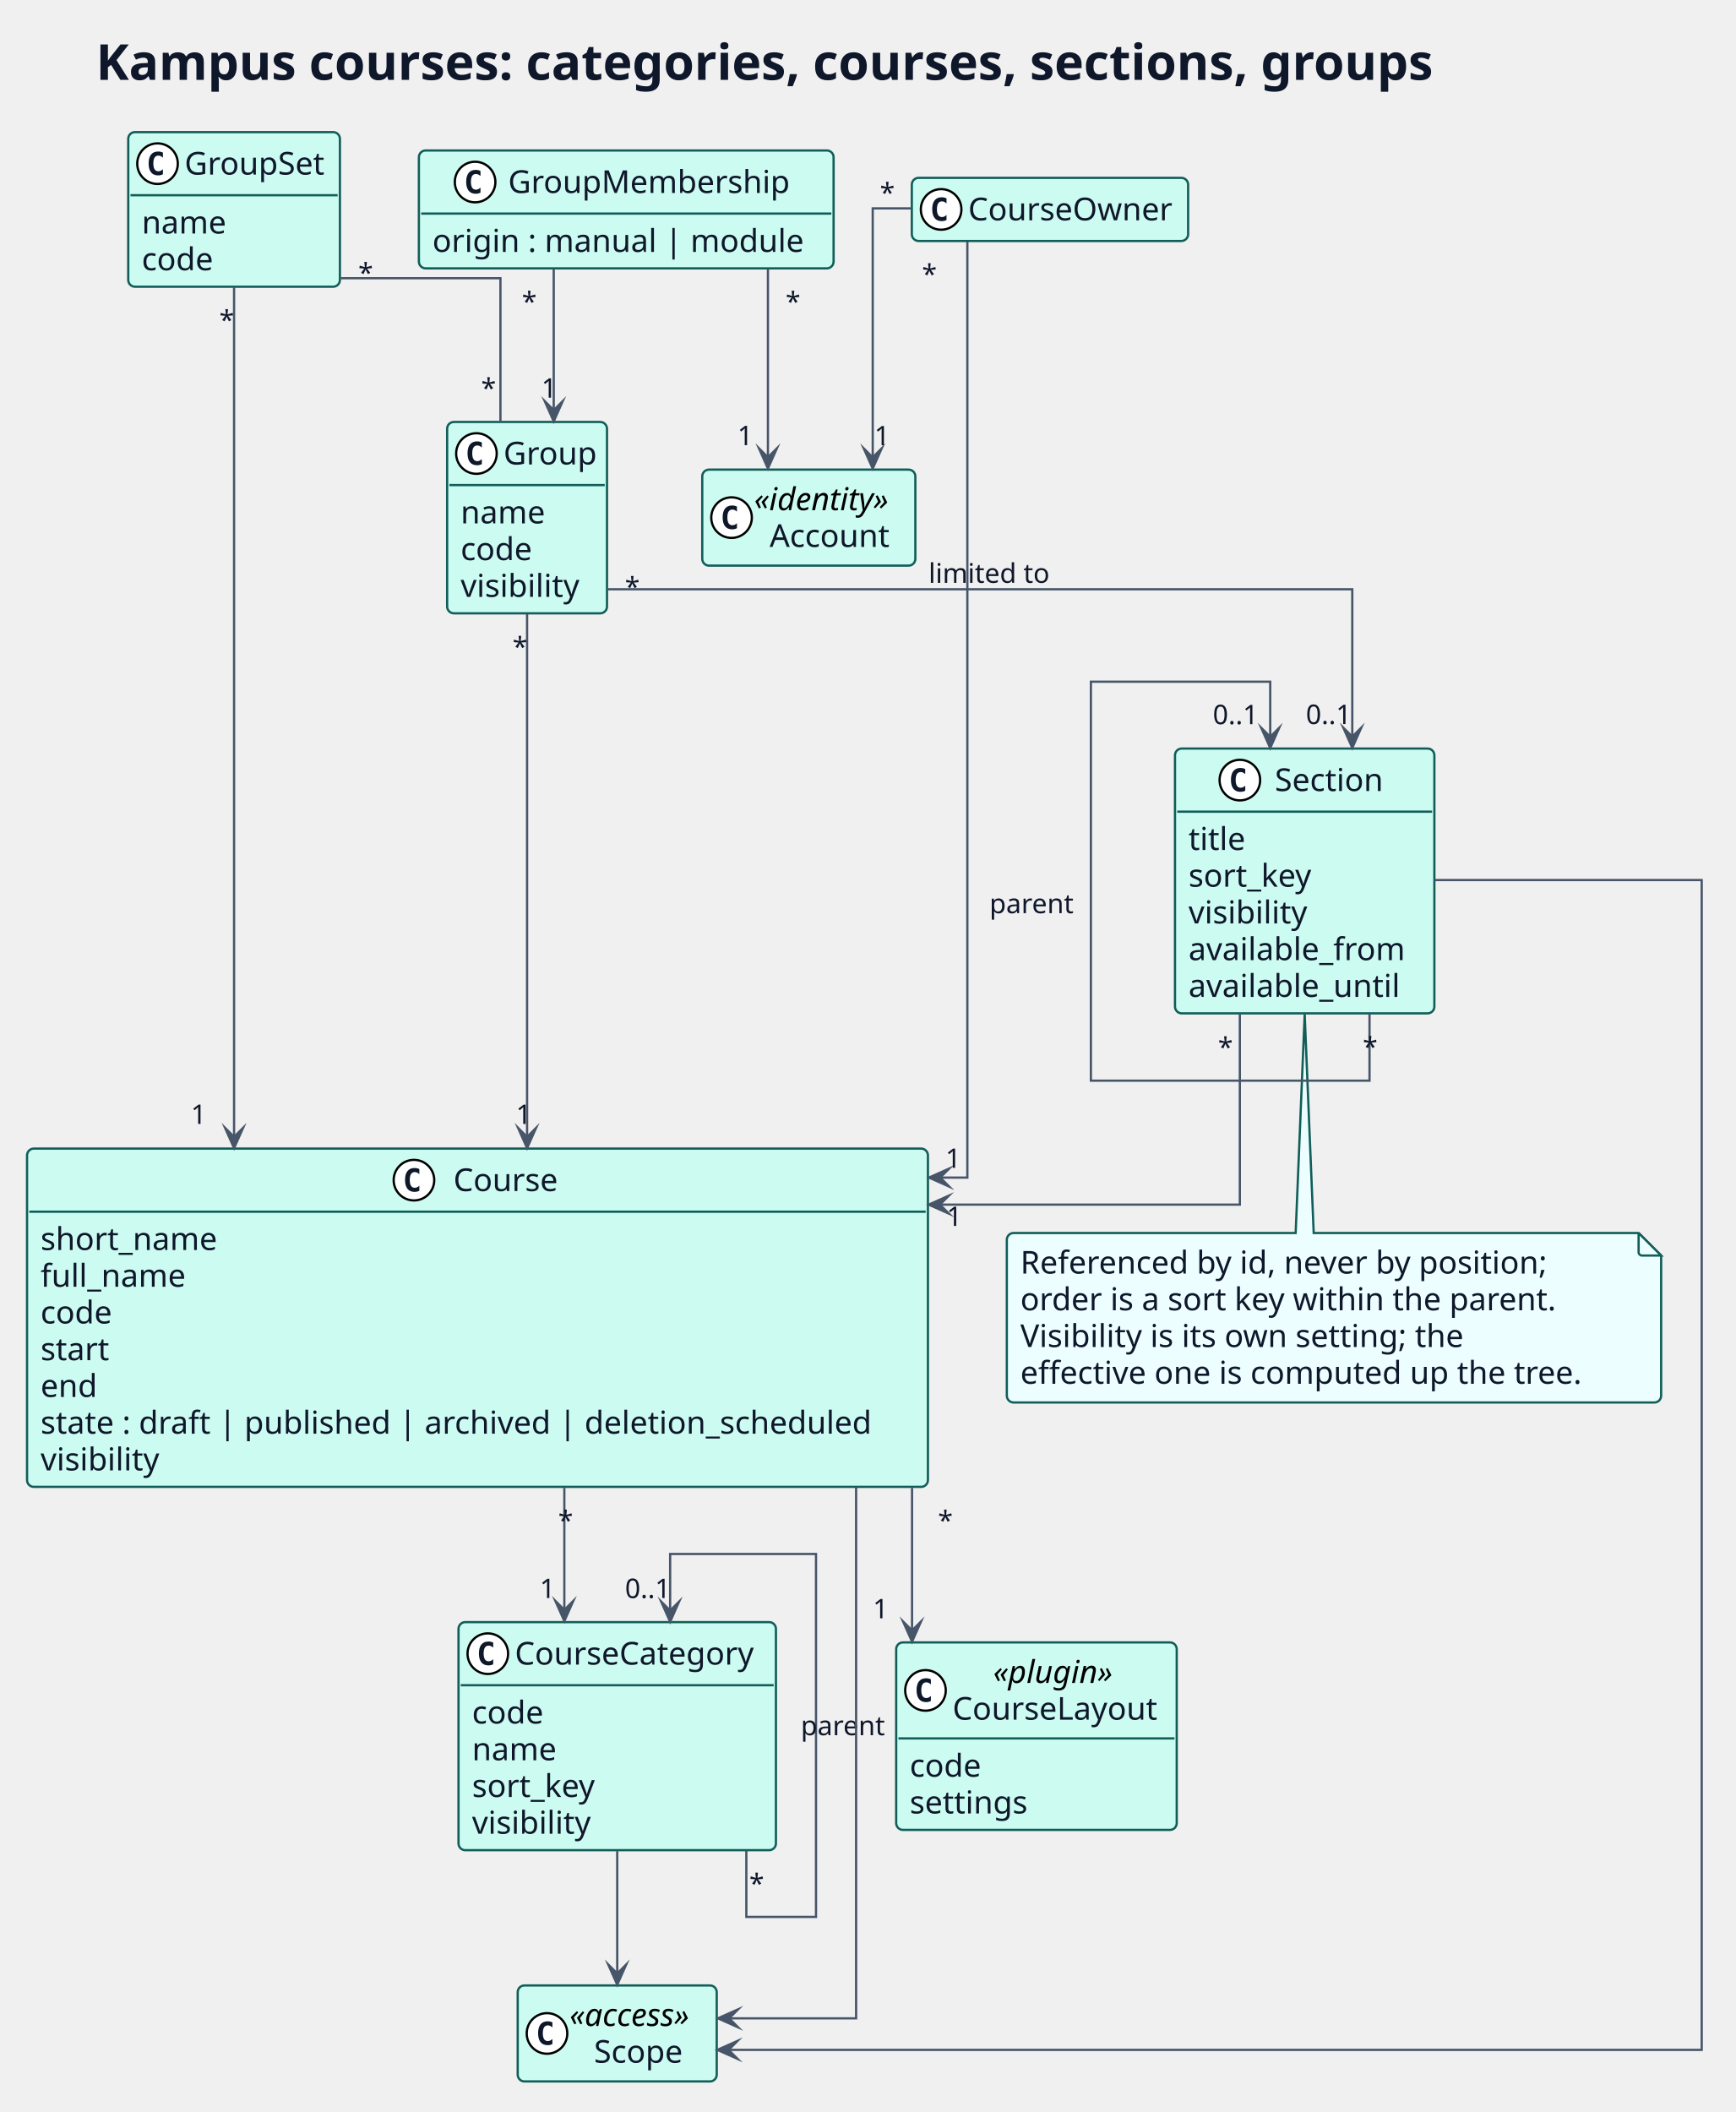
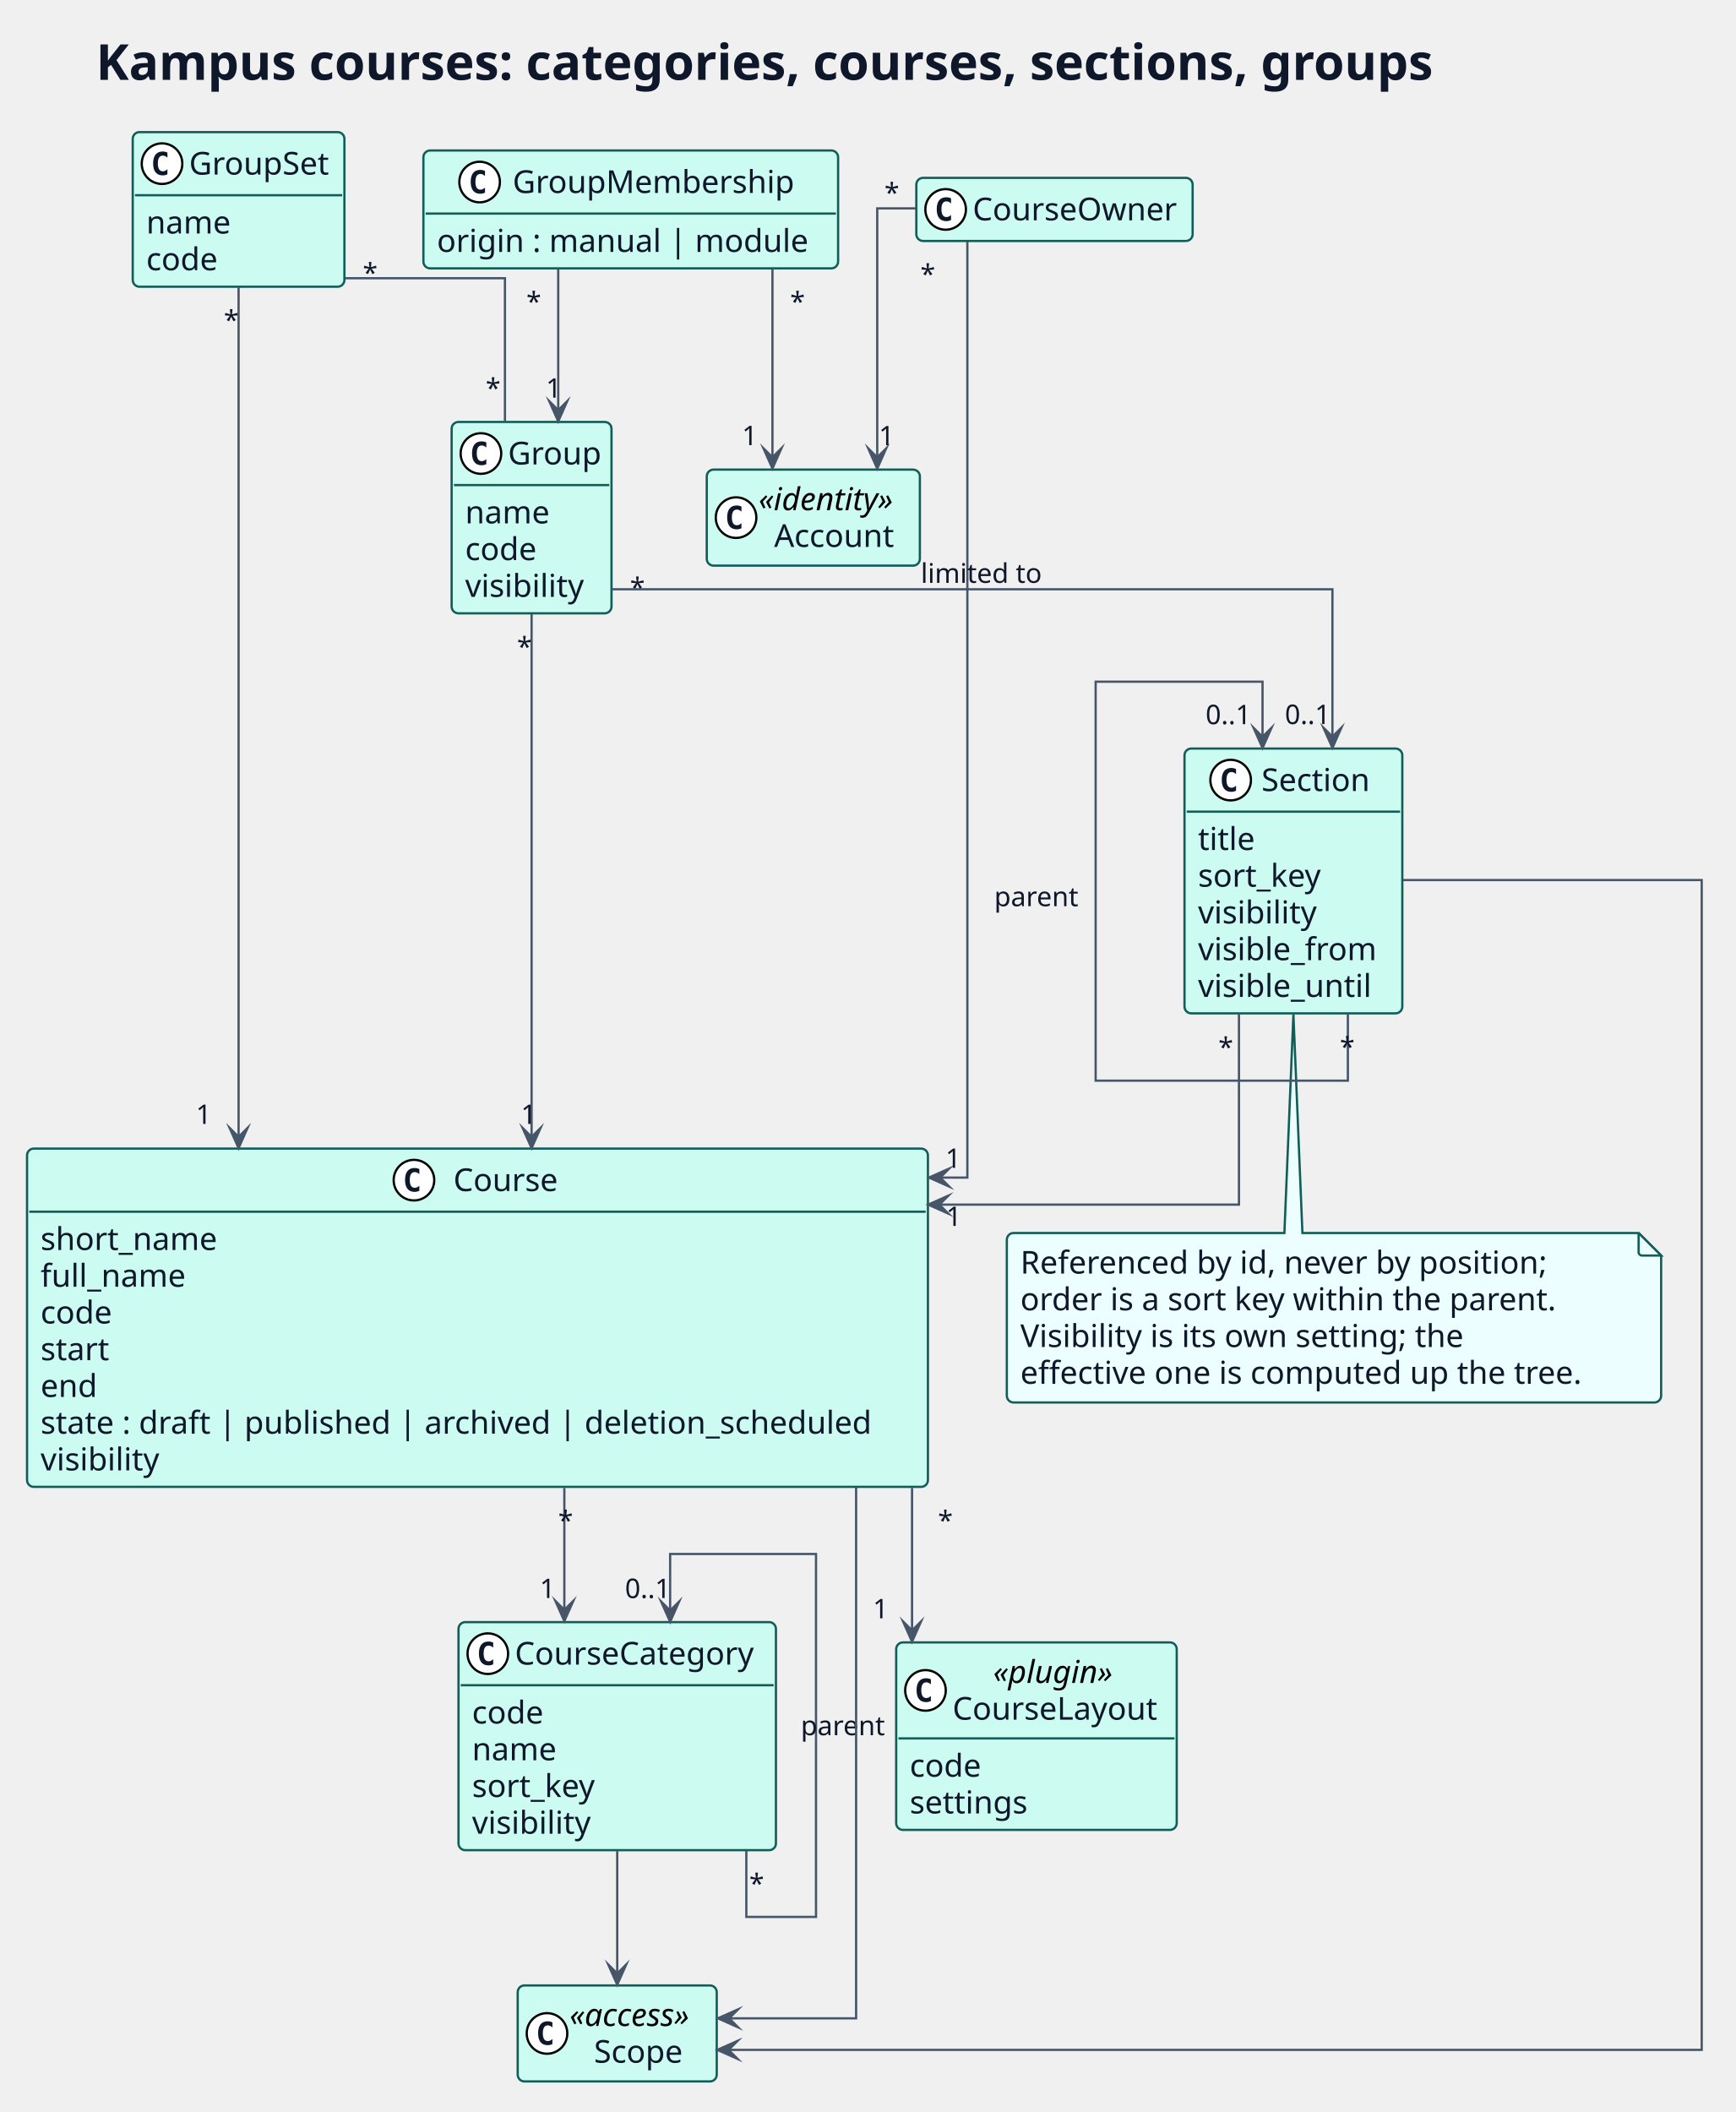
<svg xmlns="http://www.w3.org/2000/svg" version="1.1" data-diagram-type="CLASS" style="width:770px;height:937px;background:#FFFFFF;" width="770px" height="937px" viewBox="0 0 770 937" zoomAndPan="magnify" preserveAspectRatio="none" contentStyleType="text/css">
  <defs />
  <g font-family="sans-serif" lengthAdjust="spacing">
    <g class="title" data-source-line="107">
      <text x="42.581" y="35.421" fill="#0F172A" font-size="22" textLength="682.838" font-weight="700" font-family="Verdana">Kampus courses: categories, courses, sections, groups</text>
    </g>
    <g class="entity" data-qualified-name="Scope" id="ent0001" data-source-line="109">
      <rect x="229.69" y="880.849" width="88.306" height="42.594" fill="#CCFBF1" style="stroke:#115E59;stroke-width:1;" rx="3" ry="3" />
      <ellipse cx="242.69" cy="902.146" rx="9" ry="9" fill="#FFF" style="stroke:#000;stroke-width:1;" />
      <path d="M245.081,906.849 Q244.596,907.099 244.065,907.224 Q243.549,907.349 242.971,907.349 Q240.909,907.349 239.815,905.99 Q238.737,904.631 238.737,902.053 Q238.737,899.474 239.815,898.115 Q240.909,896.756 242.971,896.756 Q243.549,896.756 244.081,896.881 Q244.612,897.006 245.081,897.24 L245.081,899.49 Q244.565,899.006 244.065,898.787 Q243.581,898.568 243.065,898.568 Q241.956,898.568 241.393,899.443 Q240.831,900.318 240.831,902.053 Q240.831,903.771 241.393,904.662 Q241.956,905.537 243.065,905.537 Q243.581,905.537 244.065,905.318 Q244.565,905.084 245.081,904.615 L245.081,906.849 Z " fill="#0F172A" />
      <text x="252.69" y="898.844" fill="#000" font-size="14" textLength="64.306" font-style="italic" font-family="Verdana">«access»</text>
      <text x="263.518" y="915.141" fill="#0F172A" font-size="14" textLength="42.649" font-family="Verdana">Scope</text>
    </g>
    <g class="entity" data-qualified-name="CourseCategory" id="ent0002" data-source-line="110">
      <rect x="203.43" y="719.659" width="140.827" height="101.188" fill="#CCFBF1" style="stroke:#115E59;stroke-width:1;" rx="3" ry="3" />
      <ellipse cx="216.43" cy="733.659" rx="9" ry="9" fill="#FFF" style="stroke:#000;stroke-width:1;" />
      <path d="M218.821,738.363 Q218.336,738.613 217.805,738.738 Q217.289,738.863 216.711,738.863 Q214.649,738.863 213.555,737.503 Q212.477,736.144 212.477,733.566 Q212.477,730.988 213.555,729.628 Q214.649,728.269 216.711,728.269 Q217.289,728.269 217.821,728.394 Q218.352,728.519 218.821,728.753 L218.821,731.003 Q218.305,730.519 217.805,730.3 Q217.321,730.081 216.805,730.081 Q215.696,730.081 215.133,730.956 Q214.571,731.831 214.571,733.566 Q214.571,735.284 215.133,736.175 Q215.696,737.05 216.805,737.05 Q217.321,737.05 217.805,736.831 Q218.305,736.597 218.821,736.128 L218.821,738.363 Z " fill="#0F172A" />
      <text x="228.43" y="738.506" fill="#0F172A" font-size="14" textLength="112.827" font-family="Verdana">CourseCategory</text>
      <line x1="204.43" y1="747.659" x2="343.257" y2="747.659" style="stroke:#115E59;stroke-width:1;" />
      <text x="209.43" y="764.654" fill="#0F172A" font-size="14" textLength="33.763" font-family="Verdana">code</text>
      <text x="209.43" y="780.951" fill="#0F172A" font-size="14" textLength="39.703" font-family="Verdana">name</text>
      <text x="209.43" y="797.248" fill="#0F172A" font-size="14" textLength="59.11" font-family="Verdana">sort_key</text>
      <text x="209.43" y="813.545" fill="#0F172A" font-size="14" textLength="57.688" font-family="Verdana">visibility</text>
    </g>
    <g class="entity" data-qualified-name="Course" id="ent0003" data-source-line="116">
      <rect x="12" y="509.579" width="399.693" height="150.078" fill="#CCFBF1" style="stroke:#115E59;stroke-width:1;" rx="3" ry="3" />
      <ellipse cx="183.658" cy="523.579" rx="9" ry="9" fill="#FFF" style="stroke:#000;stroke-width:1;" />
      <path d="M186.049,528.283 Q185.564,528.533 185.033,528.658 Q184.518,528.783 183.939,528.783 Q181.877,528.783 180.783,527.423 Q179.705,526.064 179.705,523.486 Q179.705,520.908 180.783,519.548 Q181.877,518.189 183.939,518.189 Q184.518,518.189 185.049,518.314 Q185.58,518.439 186.049,518.673 L186.049,520.923 Q185.533,520.439 185.033,520.22 Q184.549,520.001 184.033,520.001 Q182.924,520.001 182.361,520.876 Q181.799,521.751 181.799,523.486 Q181.799,525.204 182.361,526.095 Q182.924,526.97 184.033,526.97 Q184.549,526.97 185.033,526.751 Q185.533,526.517 186.049,526.048 L186.049,528.283 Z " fill="#0F172A" />
      <text x="201.158" y="528.426" fill="#0F172A" font-size="14" textLength="48.877" font-family="Verdana">Course</text>
      <line x1="13" y1="537.579" x2="410.693" y2="537.579" style="stroke:#115E59;stroke-width:1;" />
      <text x="18" y="554.574" fill="#0F172A" font-size="14" textLength="82.681" font-family="Verdana">short_name</text>
      <text x="18" y="570.871" fill="#0F172A" font-size="14" textLength="68.284" font-family="Verdana">full_name</text>
      <text x="18" y="587.168" fill="#0F172A" font-size="14" textLength="33.763" font-family="Verdana">code</text>
      <text x="18" y="603.465" fill="#0F172A" font-size="14" textLength="32.607" font-family="Verdana">start</text>
      <text x="18" y="619.762" fill="#0F172A" font-size="14" textLength="26.373" font-family="Verdana">end</text>
      <text x="18" y="636.059" fill="#0F172A" font-size="14" textLength="387.693" font-family="Verdana">state : draft | published | archived | deletion_scheduled</text>
      <text x="18" y="652.356" fill="#0F172A" font-size="14" textLength="57.688" font-family="Verdana">visibility</text>
    </g>
    <g class="entity" data-qualified-name="Section" id="ent0004" data-source-line="125">
-       <rect x="521.31" y="332.099" width="115.079" height="117.484" fill="#CCFBF1" style="stroke:#115E59;stroke-width:1;" rx="3" ry="3" />
-       <ellipse cx="550.089" cy="346.099" rx="9" ry="9" fill="#FFF" style="stroke:#000;stroke-width:1;" />
-       <path d="M552.48,350.803 Q551.995,351.053 551.464,351.178 Q550.948,351.303 550.37,351.303 Q548.308,351.303 547.214,349.943 Q546.136,348.584 546.136,346.006 Q546.136,343.428 547.214,342.068 Q548.308,340.709 550.37,340.709 Q550.948,340.709 551.48,340.834 Q552.011,340.959 552.48,341.193 L552.48,343.443 Q551.964,342.959 551.464,342.74 Q550.98,342.521 550.464,342.521 Q549.355,342.521 548.792,343.396 Q548.23,344.271 548.23,346.006 Q548.23,347.724 548.792,348.615 Q549.355,349.49 550.464,349.49 Q550.98,349.49 551.464,349.271 Q551.964,349.037 552.48,348.568 L552.48,350.803 Z " fill="#0F172A" />
-       <text x="565.595" y="350.946" fill="#0F172A" font-size="14" textLength="52.015" font-family="Verdana">Section</text>
-       <line x1="522.31" y1="360.099" x2="635.389" y2="360.099" style="stroke:#115E59;stroke-width:1;" />
-       <text x="527.31" y="377.094" fill="#0F172A" font-size="14" textLength="27.371" font-family="Verdana">title</text>
-       <text x="527.31" y="393.391" fill="#0F172A" font-size="14" textLength="59.11" font-family="Verdana">sort_key</text>
-       <text x="527.31" y="409.688" fill="#0F172A" font-size="14" textLength="57.688" font-family="Verdana">visibility</text>
-       <text x="527.31" y="425.985" fill="#0F172A" font-size="14" textLength="103.079" font-family="Verdana">available_from</text>
-       <text x="527.31" y="442.282" fill="#0F172A" font-size="14" textLength="101.206" font-family="Verdana">available_until</text>
+       <rect x="525.53" y="332.099" width="96.636" height="117.484" fill="#CCFBF1" style="stroke:#115E59;stroke-width:1;" rx="3" ry="3" />
+       <ellipse cx="546.009" cy="346.099" rx="9" ry="9" fill="#FFF" style="stroke:#000;stroke-width:1;" />
+       <path d="M548.4,350.803 Q547.916,351.053 547.384,351.178 Q546.869,351.303 546.291,351.303 Q544.228,351.303 543.134,349.943 Q542.056,348.584 542.056,346.006 Q542.056,343.428 543.134,342.068 Q544.228,340.709 546.291,340.709 Q546.869,340.709 547.4,340.834 Q547.931,340.959 548.4,341.193 L548.4,343.443 Q547.884,342.959 547.384,342.74 Q546.9,342.521 546.384,342.521 Q545.275,342.521 544.713,343.396 Q544.15,344.271 544.15,346.006 Q544.15,347.724 544.713,348.615 Q545.275,349.49 546.384,349.49 Q546.9,349.49 547.384,349.271 Q547.884,349.037 548.4,348.568 L548.4,350.803 Z " fill="#0F172A" />
+       <text x="559.672" y="350.946" fill="#0F172A" font-size="14" textLength="52.015" font-family="Verdana">Section</text>
+       <line x1="526.53" y1="360.099" x2="621.166" y2="360.099" style="stroke:#115E59;stroke-width:1;" />
+       <text x="531.53" y="377.094" fill="#0F172A" font-size="14" textLength="27.371" font-family="Verdana">title</text>
+       <text x="531.53" y="393.391" fill="#0F172A" font-size="14" textLength="59.11" font-family="Verdana">sort_key</text>
+       <text x="531.53" y="409.688" fill="#0F172A" font-size="14" textLength="57.688" font-family="Verdana">visibility</text>
+       <text x="531.53" y="425.985" fill="#0F172A" font-size="14" textLength="84.636" font-family="Verdana">visible_from</text>
+       <text x="531.53" y="442.282" fill="#0F172A" font-size="14" textLength="82.763" font-family="Verdana">visible_until</text>
    </g>
    <g class="entity" data-qualified-name="CourseLayout" id="ent0005" data-source-line="132">
      <rect x="397.61" y="728.659" width="124.469" height="83.188" fill="#CCFBF1" style="stroke:#115E59;stroke-width:1;" rx="3" ry="3" />
      <ellipse cx="410.61" cy="749.956" rx="9" ry="9" fill="#FFF" style="stroke:#000;stroke-width:1;" />
      <path d="M413.001,754.659 Q412.516,754.909 411.985,755.034 Q411.469,755.159 410.891,755.159 Q408.829,755.159 407.735,753.8 Q406.657,752.441 406.657,749.863 Q406.657,747.284 407.735,745.925 Q408.829,744.566 410.891,744.566 Q411.469,744.566 412.001,744.691 Q412.532,744.816 413.001,745.05 L413.001,747.3 Q412.485,746.816 411.985,746.597 Q411.501,746.378 410.985,746.378 Q409.876,746.378 409.313,747.253 Q408.751,748.128 408.751,749.863 Q408.751,751.581 409.313,752.472 Q409.876,753.347 410.985,753.347 Q411.501,753.347 411.985,753.128 Q412.485,752.894 413.001,752.425 L413.001,754.659 Z " fill="#0F172A" />
      <text x="440.63" y="746.654" fill="#000" font-size="14" textLength="60.43" font-style="italic" font-family="Verdana">«plugin»</text>
      <text x="422.61" y="762.951" fill="#0F172A" font-size="14" textLength="96.469" font-family="Verdana">CourseLayout</text>
      <line x1="398.61" y1="771.253" x2="521.079" y2="771.253" style="stroke:#115E59;stroke-width:1;" />
      <text x="403.61" y="788.248" fill="#0F172A" font-size="14" textLength="33.763" font-family="Verdana">code</text>
      <text x="403.61" y="804.545" fill="#0F172A" font-size="14" textLength="55.829" font-family="Verdana">settings</text>
    </g>
    <g class="entity" data-qualified-name="CourseOwner" id="ent0006" data-source-line="136">
-       <rect x="404.55" y="78.909" width="122.589" height="28" fill="#CCFBF1" style="stroke:#115E59;stroke-width:1;" rx="3" ry="3" />
-       <ellipse cx="417.55" cy="92.909" rx="9" ry="9" fill="#FFF" style="stroke:#000;stroke-width:1;" />
-       <path d="M419.941,97.613 Q419.456,97.863 418.925,97.988 Q418.409,98.113 417.831,98.113 Q415.769,98.113 414.675,96.753 Q413.597,95.394 413.597,92.816 Q413.597,90.238 414.675,88.878 Q415.769,87.519 417.831,87.519 Q418.409,87.519 418.941,87.644 Q419.472,87.769 419.941,88.003 L419.941,90.253 Q419.425,89.769 418.925,89.55 Q418.441,89.331 417.925,89.331 Q416.816,89.331 416.253,90.206 Q415.691,91.081 415.691,92.816 Q415.691,94.534 416.253,95.425 Q416.816,96.3 417.925,96.3 Q418.441,96.3 418.925,96.081 Q419.425,95.847 419.941,95.378 L419.941,97.613 Z " fill="#0F172A" />
-       <text x="429.55" y="97.756" fill="#0F172A" font-size="14" textLength="94.589" font-family="Verdana">CourseOwner</text>
+       <rect x="406.55" y="78.909" width="122.589" height="28" fill="#CCFBF1" style="stroke:#115E59;stroke-width:1;" rx="3" ry="3" />
+       <ellipse cx="419.55" cy="92.909" rx="9" ry="9" fill="#FFF" style="stroke:#000;stroke-width:1;" />
+       <path d="M421.941,97.613 Q421.456,97.863 420.925,97.988 Q420.409,98.113 419.831,98.113 Q417.769,98.113 416.675,96.753 Q415.597,95.394 415.597,92.816 Q415.597,90.238 416.675,88.878 Q417.769,87.519 419.831,87.519 Q420.409,87.519 420.941,87.644 Q421.472,87.769 421.941,88.003 L421.941,90.253 Q421.425,89.769 420.925,89.55 Q420.441,89.331 419.925,89.331 Q418.816,89.331 418.253,90.206 Q417.691,91.081 417.691,92.816 Q417.691,94.534 418.253,95.425 Q418.816,96.3 419.925,96.3 Q420.441,96.3 420.925,96.081 Q421.425,95.847 421.941,95.378 L421.941,97.613 Z " fill="#0F172A" />
+       <text x="431.55" y="97.756" fill="#0F172A" font-size="14" textLength="94.589" font-family="Verdana">CourseOwner</text>
    </g>
    <g class="entity" data-qualified-name="Group" id="ent0007" data-source-line="137">
-       <rect x="198.38" y="187.209" width="70.93" height="84.891" fill="#CCFBF1" style="stroke:#115E59;stroke-width:1;" rx="3" ry="3" />
-       <ellipse cx="211.38" cy="201.209" rx="9" ry="9" fill="#FFF" style="stroke:#000;stroke-width:1;" />
-       <path d="M213.771,205.913 Q213.286,206.163 212.755,206.288 Q212.239,206.413 211.661,206.413 Q209.599,206.413 208.505,205.053 Q207.427,203.694 207.427,201.116 Q207.427,198.538 208.505,197.178 Q209.599,195.819 211.661,195.819 Q212.239,195.819 212.771,195.944 Q213.302,196.069 213.771,196.303 L213.771,198.553 Q213.255,198.069 212.755,197.85 Q212.271,197.631 211.755,197.631 Q210.646,197.631 210.083,198.506 Q209.521,199.381 209.521,201.116 Q209.521,202.834 210.083,203.725 Q210.646,204.6 211.755,204.6 Q212.271,204.6 212.755,204.381 Q213.255,204.147 213.771,203.678 L213.771,205.913 Z " fill="#0F172A" />
-       <text x="223.38" y="206.056" fill="#0F172A" font-size="14" textLength="42.93" font-family="Verdana">Group</text>
-       <line x1="199.38" y1="215.209" x2="268.31" y2="215.209" style="stroke:#115E59;stroke-width:1;" />
-       <text x="204.38" y="232.204" fill="#0F172A" font-size="14" textLength="39.703" font-family="Verdana">name</text>
-       <text x="204.38" y="248.501" fill="#0F172A" font-size="14" textLength="33.763" font-family="Verdana">code</text>
-       <text x="204.38" y="264.798" fill="#0F172A" font-size="14" textLength="57.688" font-family="Verdana">visibility</text>
+       <rect x="200.38" y="187.209" width="70.93" height="84.891" fill="#CCFBF1" style="stroke:#115E59;stroke-width:1;" rx="3" ry="3" />
+       <ellipse cx="213.38" cy="201.209" rx="9" ry="9" fill="#FFF" style="stroke:#000;stroke-width:1;" />
+       <path d="M215.771,205.913 Q215.286,206.163 214.755,206.288 Q214.239,206.413 213.661,206.413 Q211.599,206.413 210.505,205.053 Q209.427,203.694 209.427,201.116 Q209.427,198.538 210.505,197.178 Q211.599,195.819 213.661,195.819 Q214.239,195.819 214.771,195.944 Q215.302,196.069 215.771,196.303 L215.771,198.553 Q215.255,198.069 214.755,197.85 Q214.271,197.631 213.755,197.631 Q212.646,197.631 212.083,198.506 Q211.521,199.381 211.521,201.116 Q211.521,202.834 212.083,203.725 Q212.646,204.6 213.755,204.6 Q214.271,204.6 214.755,204.381 Q215.255,204.147 215.771,203.678 L215.771,205.913 Z " fill="#0F172A" />
+       <text x="225.38" y="206.056" fill="#0F172A" font-size="14" textLength="42.93" font-family="Verdana">Group</text>
+       <line x1="201.38" y1="215.209" x2="270.31" y2="215.209" style="stroke:#115E59;stroke-width:1;" />
+       <text x="206.38" y="232.204" fill="#0F172A" font-size="14" textLength="39.703" font-family="Verdana">name</text>
+       <text x="206.38" y="248.501" fill="#0F172A" font-size="14" textLength="33.763" font-family="Verdana">code</text>
+       <text x="206.38" y="264.798" fill="#0F172A" font-size="14" textLength="57.688" font-family="Verdana">visibility</text>
    </g>
    <g class="entity" data-qualified-name="GroupMembership" id="ent0008" data-source-line="142">
-       <rect x="185.85" y="66.759" width="183.992" height="52.297" fill="#CCFBF1" style="stroke:#115E59;stroke-width:1;" rx="3" ry="3" />
-       <ellipse cx="210.79" cy="80.759" rx="9" ry="9" fill="#FFF" style="stroke:#000;stroke-width:1;" />
-       <path d="M213.181,85.463 Q212.696,85.713 212.165,85.838 Q211.649,85.963 211.071,85.963 Q209.009,85.963 207.915,84.603 Q206.837,83.244 206.837,80.666 Q206.837,78.088 207.915,76.728 Q209.009,75.369 211.071,75.369 Q211.649,75.369 212.181,75.494 Q212.712,75.619 213.181,75.853 L213.181,78.103 Q212.665,77.619 212.165,77.4 Q211.681,77.181 211.165,77.181 Q210.056,77.181 209.493,78.056 Q208.931,78.931 208.931,80.666 Q208.931,82.384 209.493,83.275 Q210.056,84.15 211.165,84.15 Q211.681,84.15 212.165,83.931 Q212.665,83.697 213.181,83.228 L213.181,85.463 Z " fill="#0F172A" />
-       <text x="225.443" y="85.606" fill="#0F172A" font-size="14" textLength="129.459" font-family="Verdana">GroupMembership</text>
-       <line x1="186.85" y1="94.759" x2="368.842" y2="94.759" style="stroke:#115E59;stroke-width:1;" />
-       <text x="191.85" y="111.754" fill="#0F172A" font-size="14" textLength="171.992" font-family="Verdana">origin : manual | module</text>
+       <rect x="187.85" y="66.759" width="183.992" height="52.297" fill="#CCFBF1" style="stroke:#115E59;stroke-width:1;" rx="3" ry="3" />
+       <ellipse cx="212.79" cy="80.759" rx="9" ry="9" fill="#FFF" style="stroke:#000;stroke-width:1;" />
+       <path d="M215.181,85.463 Q214.696,85.713 214.165,85.838 Q213.649,85.963 213.071,85.963 Q211.009,85.963 209.915,84.603 Q208.837,83.244 208.837,80.666 Q208.837,78.088 209.915,76.728 Q211.009,75.369 213.071,75.369 Q213.649,75.369 214.181,75.494 Q214.712,75.619 215.181,75.853 L215.181,78.103 Q214.665,77.619 214.165,77.4 Q213.681,77.181 213.165,77.181 Q212.056,77.181 211.493,78.056 Q210.931,78.931 210.931,80.666 Q210.931,82.384 211.493,83.275 Q212.056,84.15 213.165,84.15 Q213.681,84.15 214.165,83.931 Q214.665,83.697 215.181,83.228 L215.181,85.463 Z " fill="#0F172A" />
+       <text x="227.443" y="85.606" fill="#0F172A" font-size="14" textLength="129.459" font-family="Verdana">GroupMembership</text>
+       <line x1="188.85" y1="94.759" x2="370.842" y2="94.759" style="stroke:#115E59;stroke-width:1;" />
+       <text x="193.85" y="111.754" fill="#0F172A" font-size="14" textLength="171.992" font-family="Verdana">origin : manual | module</text>
    </g>
    <g class="entity" data-qualified-name="GroupSet" id="ent0009" data-source-line="145">
-       <rect x="56.89" y="58.609" width="93.919" height="68.594" fill="#CCFBF1" style="stroke:#115E59;stroke-width:1;" rx="3" ry="3" />
-       <ellipse cx="69.89" cy="72.609" rx="9" ry="9" fill="#FFF" style="stroke:#000;stroke-width:1;" />
-       <path d="M72.281,77.313 Q71.796,77.563 71.265,77.688 Q70.749,77.813 70.171,77.813 Q68.109,77.813 67.015,76.453 Q65.937,75.094 65.937,72.516 Q65.937,69.938 67.015,68.578 Q68.109,67.219 70.171,67.219 Q70.749,67.219 71.281,67.344 Q71.812,67.469 72.281,67.703 L72.281,69.953 Q71.765,69.469 71.265,69.25 Q70.781,69.031 70.265,69.031 Q69.156,69.031 68.593,69.906 Q68.031,70.781 68.031,72.516 Q68.031,74.234 68.593,75.125 Q69.156,76 70.265,76 Q70.781,76 71.265,75.781 Q71.765,75.547 72.281,75.078 L72.281,77.313 Z " fill="#0F172A" />
-       <text x="81.89" y="77.456" fill="#0F172A" font-size="14" textLength="65.919" font-family="Verdana">GroupSet</text>
-       <line x1="57.89" y1="86.609" x2="149.809" y2="86.609" style="stroke:#115E59;stroke-width:1;" />
-       <text x="62.89" y="103.604" fill="#0F172A" font-size="14" textLength="39.703" font-family="Verdana">name</text>
-       <text x="62.89" y="119.901" fill="#0F172A" font-size="14" textLength="33.763" font-family="Verdana">code</text>
+       <rect x="58.89" y="58.609" width="93.919" height="68.594" fill="#CCFBF1" style="stroke:#115E59;stroke-width:1;" rx="3" ry="3" />
+       <ellipse cx="71.89" cy="72.609" rx="9" ry="9" fill="#FFF" style="stroke:#000;stroke-width:1;" />
+       <path d="M74.281,77.313 Q73.796,77.563 73.265,77.688 Q72.749,77.813 72.171,77.813 Q70.109,77.813 69.015,76.453 Q67.937,75.094 67.937,72.516 Q67.937,69.938 69.015,68.578 Q70.109,67.219 72.171,67.219 Q72.749,67.219 73.281,67.344 Q73.812,67.469 74.281,67.703 L74.281,69.953 Q73.765,69.469 73.265,69.25 Q72.781,69.031 72.265,69.031 Q71.156,69.031 70.593,69.906 Q70.031,70.781 70.031,72.516 Q70.031,74.234 70.593,75.125 Q71.156,76 72.265,76 Q72.781,76 73.265,75.781 Q73.765,75.547 74.281,75.078 L74.281,77.313 Z " fill="#0F172A" />
+       <text x="83.89" y="77.456" fill="#0F172A" font-size="14" textLength="65.919" font-family="Verdana">GroupSet</text>
+       <line x1="59.89" y1="86.609" x2="151.809" y2="86.609" style="stroke:#115E59;stroke-width:1;" />
+       <text x="64.89" y="103.604" fill="#0F172A" font-size="14" textLength="39.703" font-family="Verdana">name</text>
+       <text x="64.89" y="119.901" fill="#0F172A" font-size="14" textLength="33.763" font-family="Verdana">code</text>
    </g>
    <g class="entity" data-qualified-name="Account" id="ent0010" data-source-line="149">
-       <rect x="311.57" y="208.349" width="94.547" height="42.594" fill="#CCFBF1" style="stroke:#115E59;stroke-width:1;" rx="3" ry="3" />
-       <ellipse cx="324.57" cy="229.646" rx="9" ry="9" fill="#FFF" style="stroke:#000;stroke-width:1;" />
-       <path d="M326.961,234.349 Q326.476,234.599 325.945,234.724 Q325.429,234.849 324.851,234.849 Q322.789,234.849 321.695,233.49 Q320.617,232.131 320.617,229.553 Q320.617,226.974 321.695,225.615 Q322.789,224.256 324.851,224.256 Q325.429,224.256 325.961,224.381 Q326.492,224.506 326.961,224.74 L326.961,226.99 Q326.445,226.506 325.945,226.287 Q325.461,226.068 324.945,226.068 Q323.836,226.068 323.273,226.943 Q322.711,227.818 322.711,229.553 Q322.711,231.271 323.273,232.162 Q323.836,233.037 324.945,233.037 Q325.461,233.037 325.945,232.818 Q326.445,232.584 326.961,232.115 L326.961,234.349 Z " fill="#0F172A" />
-       <text x="334.57" y="226.344" fill="#000" font-size="14" textLength="70.547" font-style="italic" font-family="Verdana">«identity»</text>
-       <text x="341.457" y="242.641" fill="#0F172A" font-size="14" textLength="56.772" font-family="Verdana">Account</text>
+       <rect x="313.57" y="208.349" width="94.547" height="42.594" fill="#CCFBF1" style="stroke:#115E59;stroke-width:1;" rx="3" ry="3" />
+       <ellipse cx="326.57" cy="229.646" rx="9" ry="9" fill="#FFF" style="stroke:#000;stroke-width:1;" />
+       <path d="M328.961,234.349 Q328.476,234.599 327.945,234.724 Q327.429,234.849 326.851,234.849 Q324.789,234.849 323.695,233.49 Q322.617,232.131 322.617,229.553 Q322.617,226.974 323.695,225.615 Q324.789,224.256 326.851,224.256 Q327.429,224.256 327.961,224.381 Q328.492,224.506 328.961,224.74 L328.961,226.99 Q328.445,226.506 327.945,226.287 Q327.461,226.068 326.945,226.068 Q325.836,226.068 325.273,226.943 Q324.711,227.818 324.711,229.553 Q324.711,231.271 325.273,232.162 Q325.836,233.037 326.945,233.037 Q327.461,233.037 327.945,232.818 Q328.445,232.584 328.961,232.115 L328.961,234.349 Z " fill="#0F172A" />
+       <text x="336.57" y="226.344" fill="#000" font-size="14" textLength="70.547" font-style="italic" font-family="Verdana">«identity»</text>
+       <text x="343.457" y="242.641" fill="#0F172A" font-size="14" textLength="56.772" font-family="Verdana">Account</text>
    </g>
    <g class="entity" data-qualified-name="GMN27" id="ent0028" data-source-line="168">
-       <path d="M446.7,550.029 L446.7,619.217 A3,3 0 0 0 449.7,622.217 L734.002,622.217 A3,3 0 0 0 737.002,619.217 L737.002,557.029 L727.002,547.029 L582.85,547.029 L578.85,450.029 L574.85,547.029 L449.7,547.029 A3,3 0 0 0 446.7,550.029" style="stroke:#115E59;stroke-width:1;" fill="#ECFEFF" />
+       <path d="M446.7,550.029 L446.7,619.217 A3,3 0 0 0 449.7,622.217 L734.002,622.217 A3,3 0 0 0 737.002,619.217 L737.002,557.029 L727.002,547.029 L577.85,547.029 L573.85,450.029 L569.85,547.029 L449.7,547.029 A3,3 0 0 0 446.7,550.029" style="stroke:#115E59;stroke-width:1;" fill="#ECFEFF" />
      <path d="M727.002,547.029 L727.002,555.529 A1.5,1.5 0 0 0 728.502,557.029 L737.002,557.029 L727.002,547.029" style="stroke:#115E59;stroke-width:1;" fill="#ECFEFF" />
      <text x="452.7" y="565.024" fill="#0F172A" font-size="14" textLength="254.454" font-family="Verdana">Referenced by id, never by position;</text>
      <text x="452.7" y="581.321" fill="#0F172A" font-size="14" textLength="256.689" font-family="Verdana">order is a sort key within the parent.</text>
      <text x="452.7" y="597.618" fill="#0F172A" font-size="14" textLength="214.204" font-family="Verdana">Visibility is its own setting; the</text>
      <text x="452.7" y="613.915" fill="#0F172A" font-size="14" textLength="269.302" font-family="Verdana">effective one is computed up the tree.</text>
    </g>
    <g class="link" data-entity-1="ent0002" data-entity-2="ent0002" id="lnk11" data-source-line="151" data-link-type="dependency">
      <path d="M297.32,714.529 C297.32,698.299 297.32,689.439 297.32,689.439 C297.32,689.439 362.04,689.439 362.04,689.439 C362.04,689.439 362.04,850.439 362.04,850.439 C362.04,850.439 331.13,850.439 331.13,850.439 C331.13,850.439 331.13,836.949 331.13,821.039" style="stroke:#475569;stroke-width:1;" fill="none" id="CourseCategory-backto-CourseCategory" codeLine="151" />
      <polygon points="297.32,719.529,301.32,710.529,297.32,714.529,293.32,710.529,297.32,719.529" fill="#475569" style="stroke:#475569;stroke-width:1;stroke-linejoin:miter;stroke-miterlimit:10;" />
      <text x="355.29" y="769.828" fill="#0F172A" font-size="12" textLength="39.598" font-family="Verdana">parent</text>
      <text x="277.299" y="708.98" fill="#0F172A" font-size="12" textLength="22.898" font-family="Verdana">0..1</text>
      <text x="332.425" y="839.941" fill="#0F172A" font-size="12" font-family="Verdana">*</text>
    </g>
    <g class="link" data-entity-1="ent0003" data-entity-2="ent0002" id="lnk12" data-source-line="152" data-link-type="dependency">
      <path d="M250.38,660.119 C250.38,679.999 250.38,695.969 250.38,714.219" style="stroke:#475569;stroke-width:1;" fill="none" id="Course-to-CourseCategory" codeLine="152" />
      <polygon points="250.38,719.219,254.38,710.219,250.38,714.219,246.38,710.219,250.38,719.219" fill="#475569" style="stroke:#475569;stroke-width:1;stroke-linejoin:miter;stroke-miterlimit:10;" />
      <text x="247.656" y="678.862" fill="#0F172A" font-size="12" font-family="Verdana">*</text>
      <text x="239.466" y="708.979" fill="#0F172A" font-size="12" font-family="Verdana">1</text>
    </g>
    <g class="link" data-entity-1="ent0004" data-entity-2="ent0003" id="lnk13" data-source-line="153" data-link-type="dependency">
-       <path d="M550.08,450.079 C550.08,489.629 550.08,534.439 550.08,534.439 C550.08,534.439 490.05,534.439 417.02,534.439" style="stroke:#475569;stroke-width:1;" fill="none" id="Section-to-Course" codeLine="153" />
-       <polygon points="412.02,534.439,421.02,538.439,417.02,534.439,421.02,530.439,412.02,534.439" fill="#475569" style="stroke:#475569;stroke-width:1;stroke-linejoin:miter;stroke-miterlimit:10;" />
-       <text x="540.407" y="468.875" fill="#0F172A" font-size="12" font-family="Verdana">*</text>
-       <text x="419.988" y="543.891" fill="#0F172A" font-size="12" font-family="Verdana">1</text>
+       <path d="M549.69,450.079 C549.69,489.629 549.69,534.439 549.69,534.439 C549.69,534.439 489.73,534.439 416.79,534.439" style="stroke:#475569;stroke-width:1;" fill="none" id="Section-to-Course" codeLine="153" />
+       <polygon points="411.79,534.439,420.79,538.439,416.79,534.439,420.79,530.439,411.79,534.439" fill="#475569" style="stroke:#475569;stroke-width:1;stroke-linejoin:miter;stroke-miterlimit:10;" />
+       <text x="540.55" y="468.875" fill="#0F172A" font-size="12" font-family="Verdana">*</text>
+       <text x="419.749" y="543.891" fill="#0F172A" font-size="12" font-family="Verdana">1</text>
    </g>
    <g class="link" data-entity-1="ent0004" data-entity-2="ent0004" id="lnk14" data-source-line="154" data-link-type="dependency">
-       <path d="M563.56,326.879 C563.56,310.659 563.56,302.439 563.56,302.439 C563.56,302.439 484,302.439 484,302.439 C484,302.439 484,479.439 484,479.439 C484,479.439 607.62,479.439 607.62,479.439 C607.62,479.439 607.62,466.189 607.62,449.939" style="stroke:#475569;stroke-width:1;" fill="none" id="Section-backto-Section" codeLine="154" />
-       <polygon points="563.56,331.879,567.56,322.879,563.56,326.879,559.56,322.879,563.56,331.879" fill="#475569" style="stroke:#475569;stroke-width:1;stroke-linejoin:miter;stroke-miterlimit:10;" />
-       <text x="439" y="405.138" fill="#0F172A" font-size="12" textLength="39.598" font-family="Verdana">parent</text>
-       <text x="538.088" y="321.287" fill="#0F172A" font-size="12" textLength="22.898" font-family="Verdana">0..1</text>
-       <text x="604.6" y="468.719" fill="#0F172A" font-size="12" font-family="Verdana">*</text>
+       <path d="M560.15,326.879 C560.15,310.659 560.15,302.439 560.15,302.439 C560.15,302.439 486.11,302.439 486.11,302.439 C486.11,302.439 486.11,479.439 486.11,479.439 C486.11,479.439 598.01,479.439 598.01,479.439 C598.01,479.439 598.01,466.189 598.01,449.939" style="stroke:#475569;stroke-width:1;" fill="none" id="Section-backto-Section" codeLine="154" />
+       <polygon points="560.15,331.879,564.15,322.879,560.15,326.879,556.15,322.879,560.15,331.879" fill="#475569" style="stroke:#475569;stroke-width:1;stroke-linejoin:miter;stroke-miterlimit:10;" />
+       <text x="441.11" y="402.038" fill="#0F172A" font-size="12" textLength="39.598" font-family="Verdana">parent</text>
+       <text x="534.892" y="321.287" fill="#0F172A" font-size="12" textLength="22.898" font-family="Verdana">0..1</text>
+       <text x="594.457" y="468.719" fill="#0F172A" font-size="12" font-family="Verdana">*</text>
    </g>
    <g class="link" data-entity-1="ent0003" data-entity-2="ent0005" id="lnk15" data-source-line="155" data-link-type="dependency">
      <path d="M404.65,660.119 C404.65,683.409 404.65,703.209 404.65,723.359" style="stroke:#475569;stroke-width:1;" fill="none" id="Course-to-CourseLayout" codeLine="155" />
      <polygon points="404.65,728.359,408.65,719.359,404.65,723.359,400.65,719.359,404.65,728.359" fill="#475569" style="stroke:#475569;stroke-width:1;stroke-linejoin:miter;stroke-miterlimit:10;" />
      <text x="416.147" y="678.862" fill="#0F172A" font-size="12" font-family="Verdana">*</text>
      <text x="387.252" y="717.964" fill="#0F172A" font-size="12" font-family="Verdana">1</text>
    </g>
    <g class="link" data-entity-1="ent0006" data-entity-2="ent0003" id="lnk16" data-source-line="156" data-link-type="dependency">
      <path d="M429.19,107.199 C429.19,181.729 429.19,522.439 429.19,522.439 C429.19,522.439 427.77,522.439 417.14,522.439" style="stroke:#475569;stroke-width:1;" fill="none" id="CourseOwner-to-Course" codeLine="156" />
      <polygon points="412.14,522.439,421.14,526.439,417.14,522.439,421.14,518.439,412.14,522.439" fill="#475569" style="stroke:#475569;stroke-width:1;stroke-linejoin:miter;stroke-miterlimit:10;" />
-       <text x="409.063" y="125.917" fill="#0F172A" font-size="12" font-family="Verdana">*</text>
+       <text x="408.351" y="125.917" fill="#0F172A" font-size="12" font-family="Verdana">*</text>
      <text x="419.475" y="518.127" fill="#0F172A" font-size="12" font-family="Verdana">1</text>
    </g>
    <g class="link" data-entity-1="ent0006" data-entity-2="ent0010" id="lnk17" data-source-line="157" data-link-type="dependency">
-       <path d="M404.26,92.439 C394.31,92.439 387.2,92.439 387.2,92.439 C387.2,92.439 387.2,164.219 387.2,202.909" style="stroke:#475569;stroke-width:1;" fill="none" id="CourseOwner-to-Account" codeLine="157" />
-       <polygon points="387.2,207.909,391.2,198.909,387.2,202.909,383.2,198.909,387.2,207.909" fill="#475569" style="stroke:#475569;stroke-width:1;stroke-linejoin:miter;stroke-miterlimit:10;" />
-       <text x="390.389" y="89.788" fill="#0F172A" font-size="12" font-family="Verdana">*</text>
-       <text x="387.91" y="197.549" fill="#0F172A" font-size="12" font-family="Verdana">1</text>
+       <path d="M406.26,92.439 C396.31,92.439 389.2,92.439 389.2,92.439 C389.2,92.439 389.2,164.219 389.2,202.909" style="stroke:#475569;stroke-width:1;" fill="none" id="CourseOwner-to-Account" codeLine="157" />
+       <polygon points="389.2,207.909,393.2,198.909,389.2,202.909,385.2,198.909,389.2,207.909" fill="#475569" style="stroke:#475569;stroke-width:1;stroke-linejoin:miter;stroke-miterlimit:10;" />
+       <text x="392.389" y="89.788" fill="#0F172A" font-size="12" font-family="Verdana">*</text>
+       <text x="389.91" y="197.549" fill="#0F172A" font-size="12" font-family="Verdana">1</text>
    </g>
    <g class="link" data-entity-1="ent0007" data-entity-2="ent0003" id="lnk18" data-source-line="158" data-link-type="dependency">
-       <path d="M233.85,272.469 C233.85,331.109 233.85,432.319 233.85,504.389" style="stroke:#475569;stroke-width:1;" fill="none" id="Group-to-Course" codeLine="158" />
-       <polygon points="233.85,509.389,237.85,500.389,233.85,504.389,229.85,500.389,233.85,509.389" fill="#475569" style="stroke:#475569;stroke-width:1;stroke-linejoin:miter;stroke-miterlimit:10;" />
-       <text x="227.391" y="291.234" fill="#0F172A" font-size="12" font-family="Verdana">*</text>
-       <text x="228.909" y="498.642" fill="#0F172A" font-size="12" font-family="Verdana">1</text>
+       <path d="M235.85,272.469 C235.85,331.109 235.85,432.319 235.85,504.389" style="stroke:#475569;stroke-width:1;" fill="none" id="Group-to-Course" codeLine="158" />
+       <polygon points="235.85,509.389,239.85,500.389,235.85,504.389,231.85,500.389,235.85,509.389" fill="#475569" style="stroke:#475569;stroke-width:1;stroke-linejoin:miter;stroke-miterlimit:10;" />
+       <text x="229.391" y="291.234" fill="#0F172A" font-size="12" font-family="Verdana">*</text>
+       <text x="231.127" y="498.642" fill="#0F172A" font-size="12" font-family="Verdana">1</text>
    </g>
    <g class="link" data-entity-1="ent0007" data-entity-2="ent0004" id="lnk19" data-source-line="159" data-link-type="dependency">
-       <path d="M269.62,261.439 C361.75,261.439 599.97,261.439 599.97,261.439 C599.97,261.439 599.97,292.689 599.97,326.819" style="stroke:#475569;stroke-width:1;" fill="none" id="Group-to-Section" codeLine="159" />
-       <polygon points="599.97,331.819,603.97,322.819,599.97,326.819,595.97,322.819,599.97,331.819" fill="#475569" style="stroke:#475569;stroke-width:1;stroke-linejoin:miter;stroke-miterlimit:10;" />
-       <text x="411.98" y="258.578" fill="#0F172A" font-size="12" textLength="57.258" font-family="Verdana">limited to</text>
-       <text x="277.254" y="264.651" fill="#0F172A" font-size="12" font-family="Verdana">*</text>
-       <text x="579.39" y="321.219" fill="#0F172A" font-size="12" textLength="22.898" font-family="Verdana">0..1</text>
+       <path d="M271.54,261.439 C361.64,261.439 591.16,261.439 591.16,261.439 C591.16,261.439 591.16,292.689 591.16,326.819" style="stroke:#475569;stroke-width:1;" fill="none" id="Group-to-Section" codeLine="159" />
+       <polygon points="591.16,331.819,595.16,322.819,591.16,326.819,587.16,322.819,591.16,331.819" fill="#475569" style="stroke:#475569;stroke-width:1;stroke-linejoin:miter;stroke-miterlimit:10;" />
+       <text x="408.54" y="258.578" fill="#0F172A" font-size="12" textLength="57.258" font-family="Verdana">limited to</text>
+       <text x="279.521" y="264.893" fill="#0F172A" font-size="12" font-family="Verdana">*</text>
+       <text x="570.069" y="321.219" fill="#0F172A" font-size="12" textLength="22.898" font-family="Verdana">0..1</text>
    </g>
    <g class="link" data-entity-1="ent0008" data-entity-2="ent0007" id="lnk20" data-source-line="160" data-link-type="dependency">
-       <path d="M245.67,119.269 C245.67,138.439 245.67,159.809 245.67,181.959" style="stroke:#475569;stroke-width:1;" fill="none" id="GroupMembership-to-Group" codeLine="160" />
-       <polygon points="245.67,186.959,249.67,177.959,245.67,181.959,241.67,177.959,245.67,186.959" fill="#475569" style="stroke:#475569;stroke-width:1;stroke-linejoin:miter;stroke-miterlimit:10;" />
-       <text x="231.536" y="138.119" fill="#0F172A" font-size="12" font-family="Verdana">*</text>
-       <text x="240.209" y="176.421" fill="#0F172A" font-size="12" font-family="Verdana">1</text>
+       <path d="M247.67,119.269 C247.67,138.439 247.67,159.809 247.67,181.959" style="stroke:#475569;stroke-width:1;" fill="none" id="GroupMembership-to-Group" codeLine="160" />
+       <polygon points="247.67,186.959,251.67,177.959,247.67,181.959,243.67,177.959,247.67,186.959" fill="#475569" style="stroke:#475569;stroke-width:1;stroke-linejoin:miter;stroke-miterlimit:10;" />
+       <text x="233.536" y="138.119" fill="#0F172A" font-size="12" font-family="Verdana">*</text>
+       <text x="242.209" y="176.421" fill="#0F172A" font-size="12" font-family="Verdana">1</text>
    </g>
    <g class="link" data-entity-1="ent0008" data-entity-2="ent0010" id="lnk21" data-source-line="161" data-link-type="dependency">
-       <path d="M340.71,119.269 C340.71,145.039 340.71,178.799 340.71,202.869" style="stroke:#475569;stroke-width:1;" fill="none" id="GroupMembership-to-Account" codeLine="161" />
-       <polygon points="340.71,207.869,344.71,198.869,340.71,202.869,336.71,198.869,340.71,207.869" fill="#475569" style="stroke:#475569;stroke-width:1;stroke-linejoin:miter;stroke-miterlimit:10;" />
-       <text x="348.554" y="138.119" fill="#0F172A" font-size="12" font-family="Verdana">*</text>
-       <text x="327.182" y="197.497" fill="#0F172A" font-size="12" font-family="Verdana">1</text>
+       <path d="M342.71,119.269 C342.71,145.039 342.71,178.799 342.71,202.869" style="stroke:#475569;stroke-width:1;" fill="none" id="GroupMembership-to-Account" codeLine="161" />
+       <polygon points="342.71,207.869,346.71,198.869,342.71,202.869,338.71,198.869,342.71,207.869" fill="#475569" style="stroke:#475569;stroke-width:1;stroke-linejoin:miter;stroke-miterlimit:10;" />
+       <text x="350.554" y="138.119" fill="#0F172A" font-size="12" font-family="Verdana">*</text>
+       <text x="329.182" y="197.497" fill="#0F172A" font-size="12" font-family="Verdana">1</text>
    </g>
    <g class="link" data-entity-1="ent0009" data-entity-2="ent0003" id="lnk22" data-source-line="162" data-link-type="dependency">
-       <path d="M103.85,127.479 C103.85,206.399 103.85,396.289 103.85,504.379" style="stroke:#475569;stroke-width:1;" fill="none" id="GroupSet-to-Course" codeLine="162" />
-       <polygon points="103.85,509.379,107.85,500.379,103.85,504.379,99.85,500.379,103.85,509.379" fill="#475569" style="stroke:#475569;stroke-width:1;stroke-linejoin:miter;stroke-miterlimit:10;" />
-       <text x="97.297" y="146.28" fill="#0F172A" font-size="12" font-family="Verdana">*</text>
-       <text x="84.69" y="498.631" fill="#0F172A" font-size="12" font-family="Verdana">1</text>
+       <path d="M105.85,127.479 C105.85,206.399 105.85,396.289 105.85,504.379" style="stroke:#475569;stroke-width:1;" fill="none" id="GroupSet-to-Course" codeLine="162" />
+       <polygon points="105.85,509.379,109.85,500.379,105.85,504.379,101.85,500.379,105.85,509.379" fill="#475569" style="stroke:#475569;stroke-width:1;stroke-linejoin:miter;stroke-miterlimit:10;" />
+       <text x="99.297" y="146.28" fill="#0F172A" font-size="12" font-family="Verdana">*</text>
+       <text x="86.909" y="498.631" fill="#0F172A" font-size="12" font-family="Verdana">1</text>
    </g>
    <g class="link" data-entity-1="ent0009" data-entity-2="ent0007" id="lnk23" data-source-line="163" data-link-type="association">
-       <path d="M151.23,123.439 C184.11,123.439 222.03,123.439 222.03,123.439 C222.03,123.439 222.03,157.279 222.03,186.759" style="stroke:#475569;stroke-width:1;" fill="none" id="GroupSet-Group" codeLine="163" />
-       <text x="158.945" y="125.332" fill="#0F172A" font-size="12" font-family="Verdana">*</text>
-       <text x="213.484" y="176.491" fill="#0F172A" font-size="12" font-family="Verdana">*</text>
+       <path d="M153.23,123.439 C186.11,123.439 224.03,123.439 224.03,123.439 C224.03,123.439 224.03,157.279 224.03,186.759" style="stroke:#475569;stroke-width:1;" fill="none" id="GroupSet-Group" codeLine="163" />
+       <text x="160.945" y="125.332" fill="#0F172A" font-size="12" font-family="Verdana">*</text>
+       <text x="215.484" y="176.491" fill="#0F172A" font-size="12" font-family="Verdana">*</text>
    </g>
    <g class="link" data-entity-1="ent0002" data-entity-2="ent0001" id="lnk24" data-source-line="164" data-link-type="dependency">
      <path d="M273.85,821.239 C273.85,841.829 273.85,859.469 273.85,875.549" style="stroke:#475569;stroke-width:1;" fill="none" id="CourseCategory-to-Scope" codeLine="164" />
      <polygon points="273.85,880.549,277.85,871.549,273.85,875.549,269.85,871.549,273.85,880.549" fill="#475569" style="stroke:#475569;stroke-width:1;stroke-linejoin:miter;stroke-miterlimit:10;" />
    </g>
    <g class="link" data-entity-1="ent0003" data-entity-2="ent0001" id="lnk25" data-source-line="165" data-link-type="dependency">
      <path d="M379.83,659.859 C379.83,751.849 379.83,895.439 379.83,895.439 C379.83,895.439 352.45,895.439 323.49,895.439" style="stroke:#475569;stroke-width:1;" fill="none" id="Course-to-Scope" codeLine="165" />
      <polygon points="318.49,895.439,327.49,899.439,323.49,895.439,327.49,891.439,318.49,895.439" fill="#475569" style="stroke:#475569;stroke-width:1;stroke-linejoin:miter;stroke-miterlimit:10;" />
    </g>
    <g class="link" data-entity-1="ent0004" data-entity-2="ent0001" id="lnk26" data-source-line="166" data-link-type="dependency">
-       <path d="M636.53,390.439 C687.9,390.439 755,390.439 755,390.439 C755,390.439 755,909.439 755,909.439 C755,909.439 442.36,909.439 323.25,909.439" style="stroke:#475569;stroke-width:1;" fill="none" id="Section-to-Scope" codeLine="166" />
+       <path d="M622.39,390.439 C676.05,390.439 755,390.439 755,390.439 C755,390.439 755,909.439 755,909.439 C755,909.439 442.36,909.439 323.25,909.439" style="stroke:#475569;stroke-width:1;" fill="none" id="Section-to-Scope" codeLine="166" />
      <polygon points="318.25,909.439,327.25,913.439,323.25,909.439,327.25,905.439,318.25,909.439" fill="#475569" style="stroke:#475569;stroke-width:1;stroke-linejoin:miter;stroke-miterlimit:10;" />
    </g>
  </g>
</svg>
